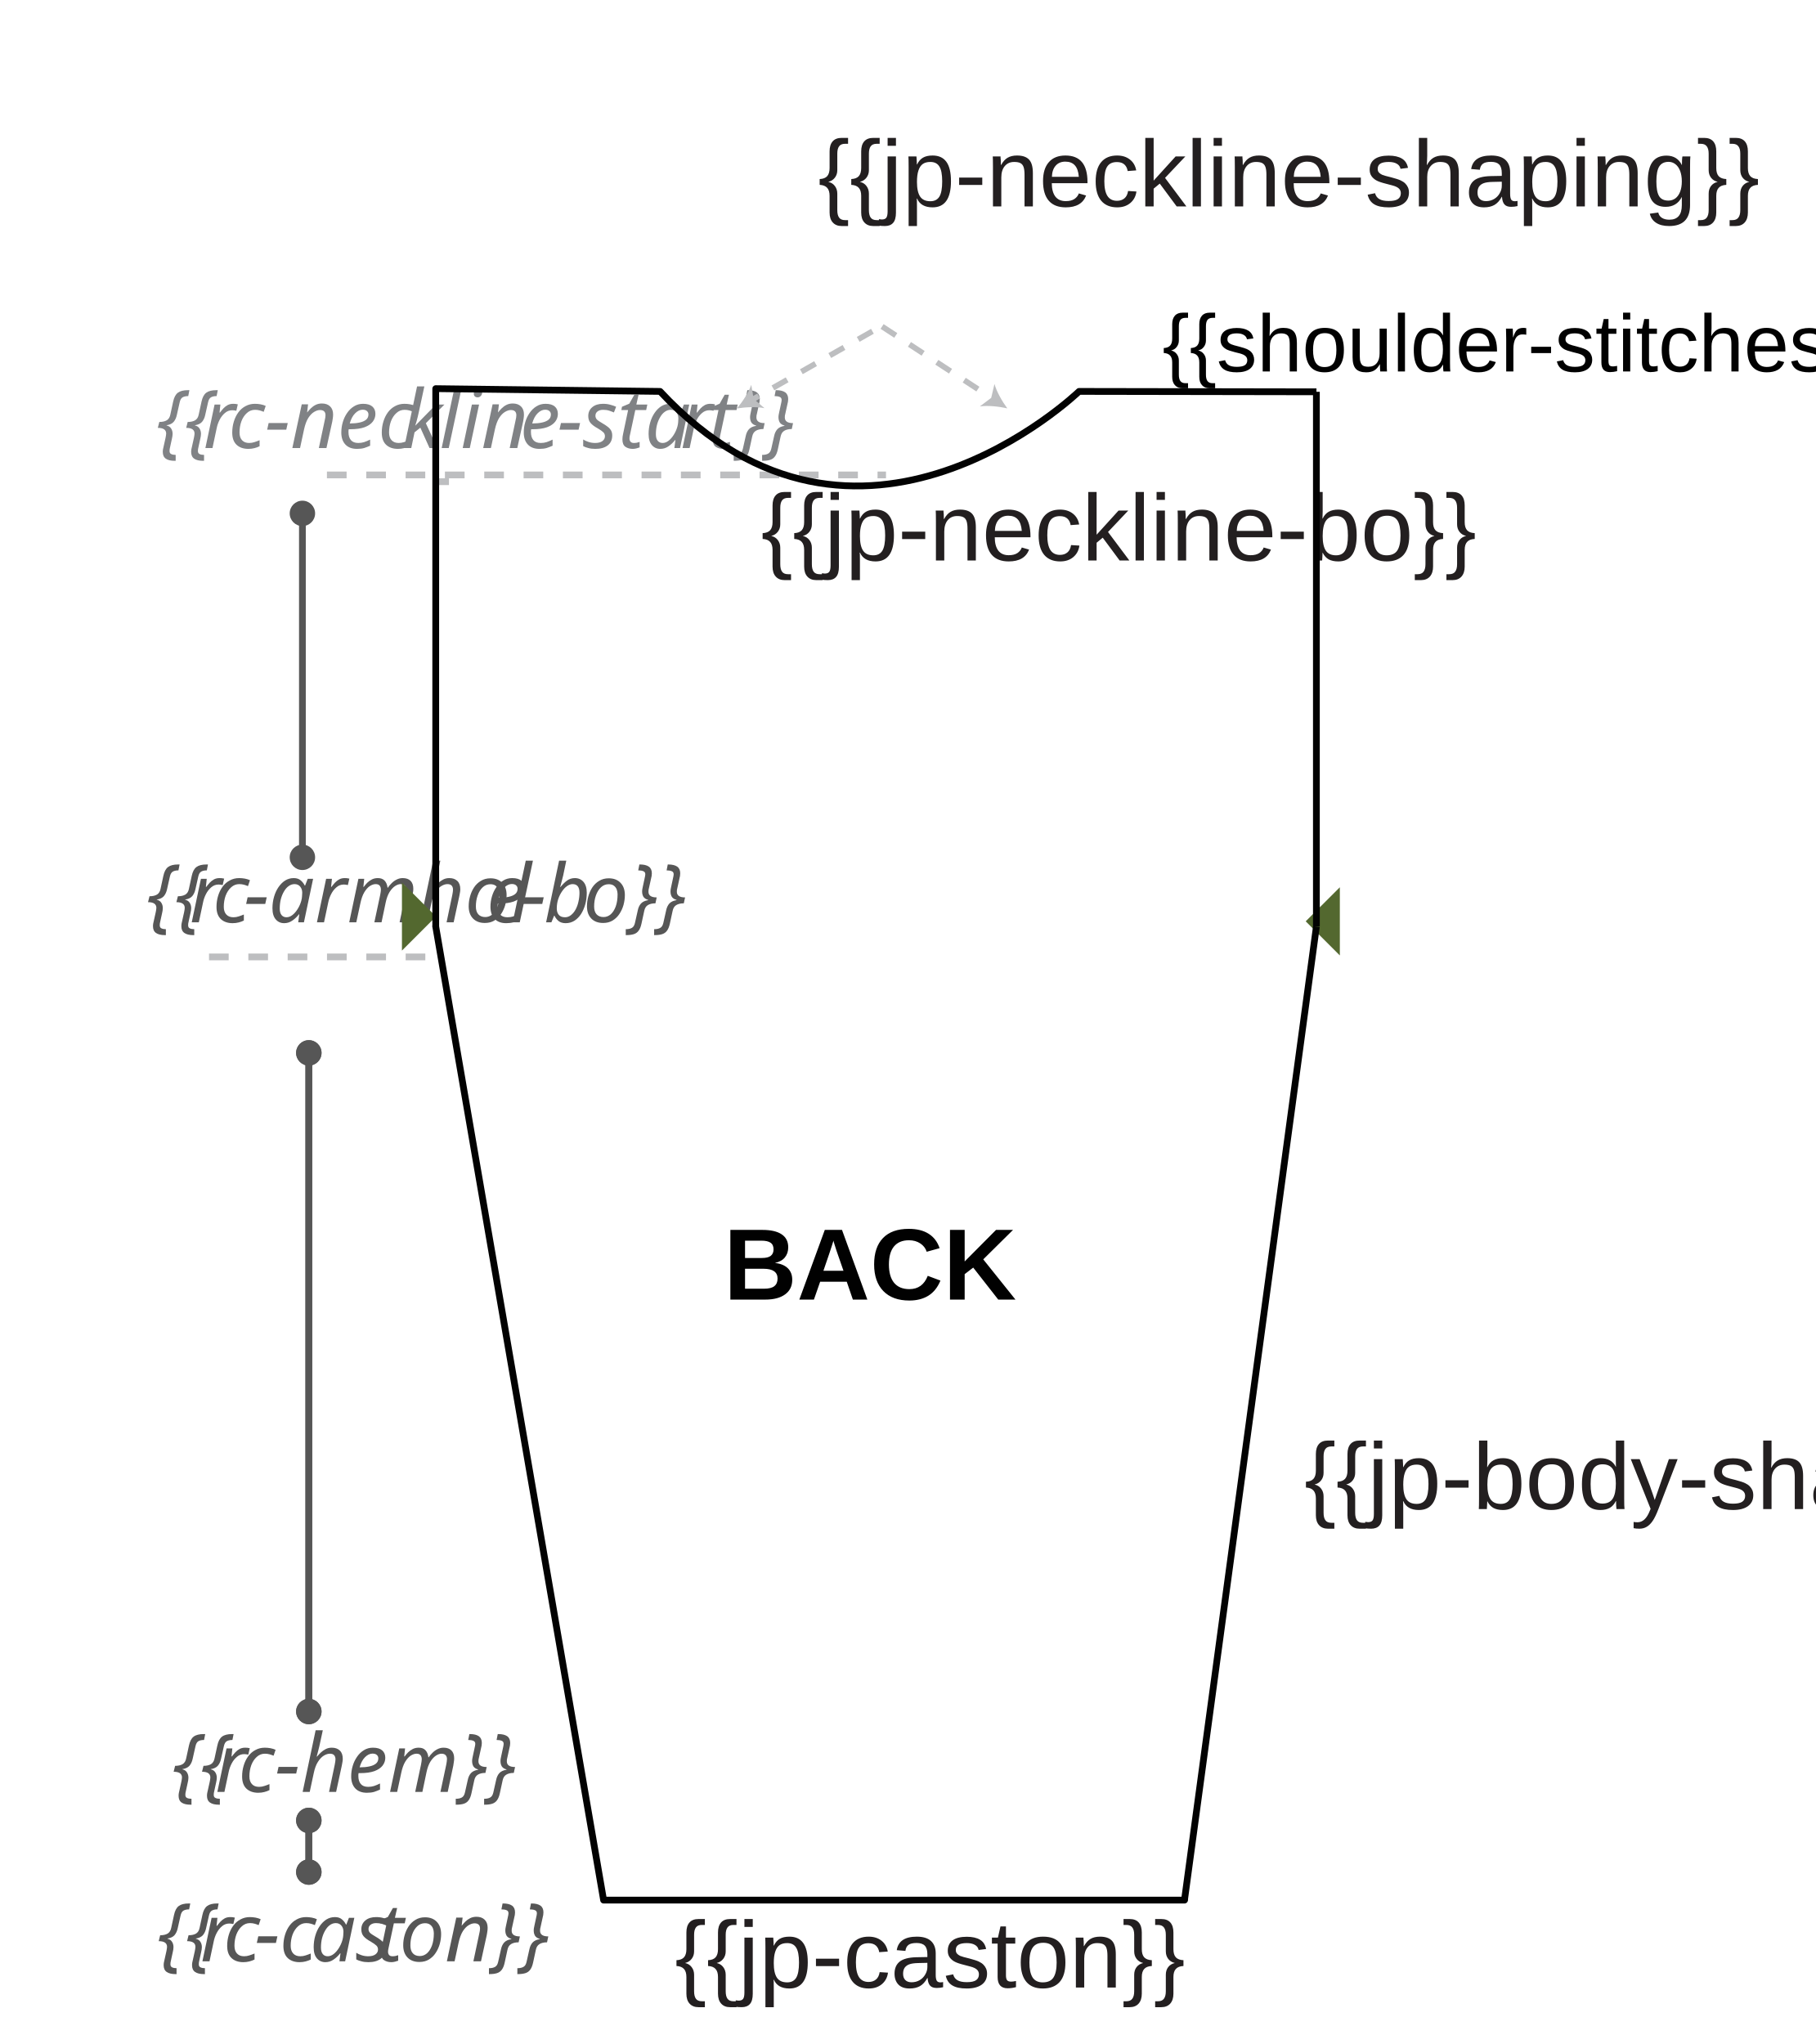
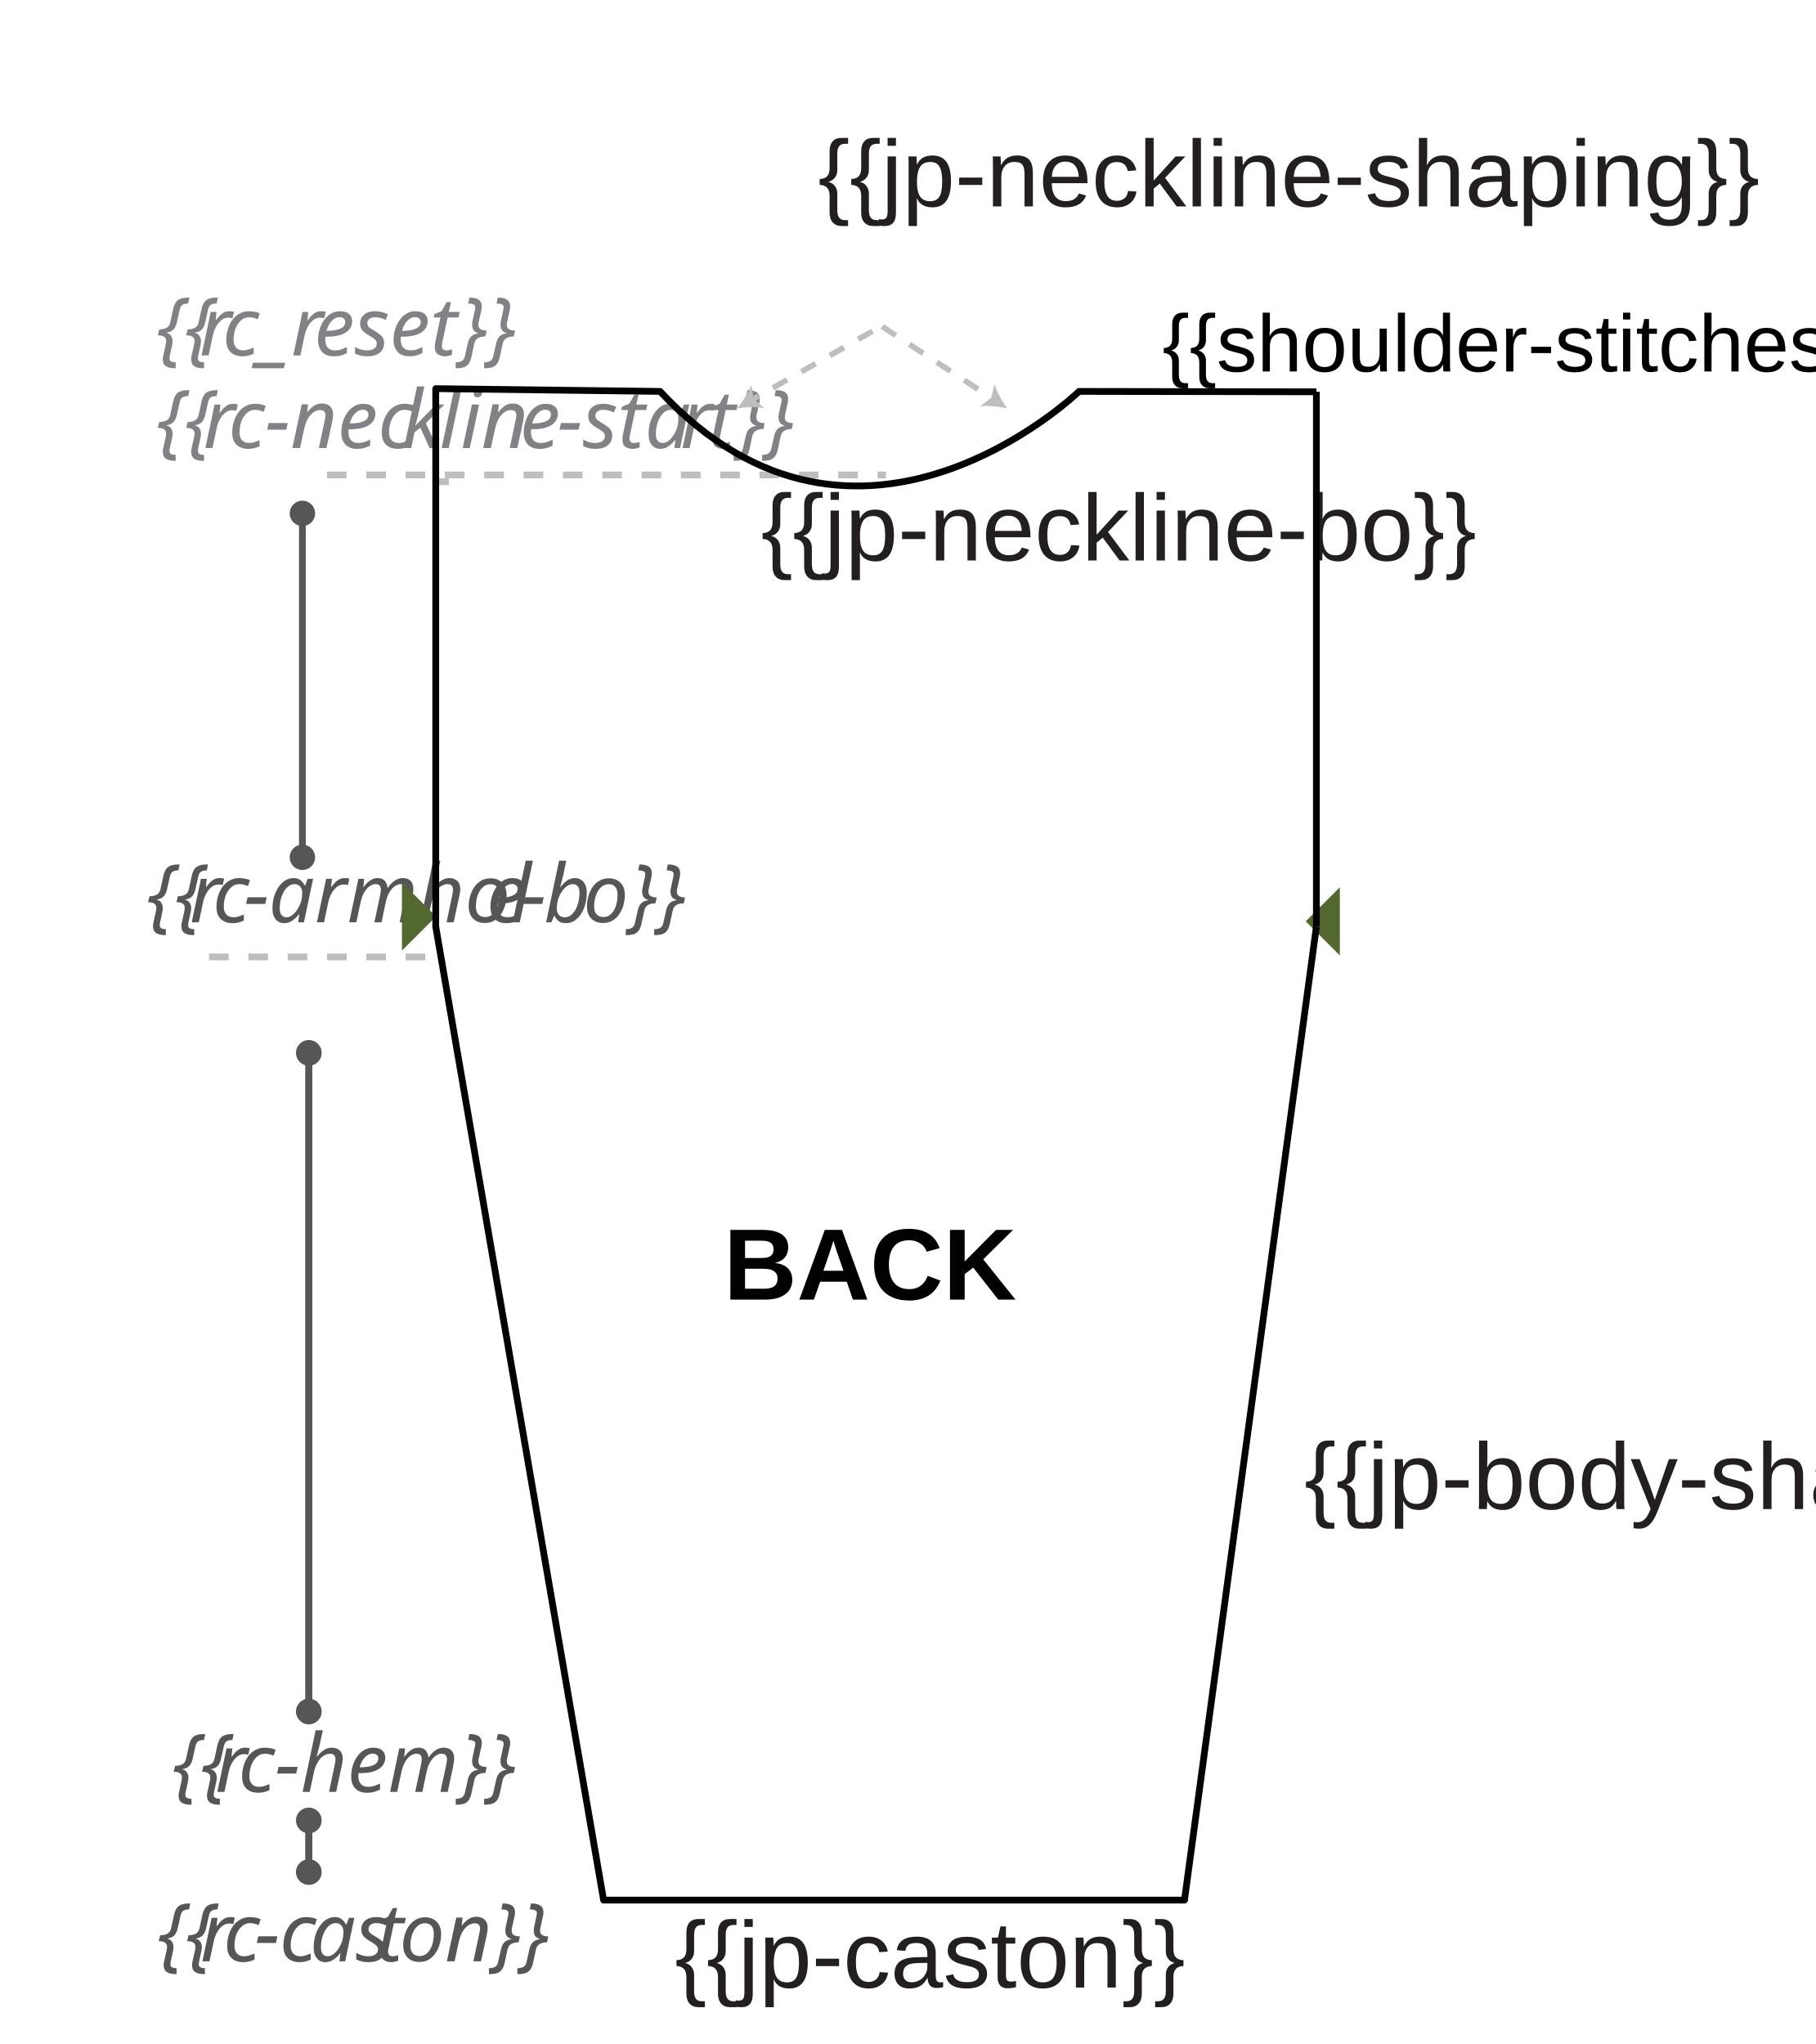
<svg xmlns="http://www.w3.org/2000/svg" width="3.73in" height="4.2in" viewBox="0 0 268.64 302.28">
  <g id="japanee_back">
    <text transform="translate(112.62 82.84)" fill="#231f20" font-family="ArialMT, Arial" font-size="14">
      <tspan x="0" y="0">{{jp-neckline-bo}}</tspan>
    </text>
    <text transform="translate(193.02 223.22)" fill="#231f20" font-family="ArialMT, Arial" font-size="14">
      <tspan x="0" y="0">{{jp-body-shaping}}</tspan>
    </text>
+     <g isolation="isolate">
+       <text transform="translate(23.23 52.5)" fill="#808285" font-family="MyriadPro-It, 'Myriad Pro'" font-size="12" font-style="italic" isolation="isolate">
+         <tspan x="0" y="0">{{</tspan>
+       </text>
+       <text transform="translate(29.48 52.5)" fill="#808285" font-family="MyriadPro-It, 'Myriad Pro'" font-size="12" font-style="italic" isolation="isolate">
+         <tspan x="0" y="0">r</tspan>
+       </text>
+       <text transform="translate(32.91 52.5)" fill="#808285" font-family="MyriadPro-It, 'Myriad Pro'" font-size="12" font-style="italic" isolation="isolate">
+         <tspan x="0" y="0">c_</tspan>
+       </text>
+       <text transform="translate(43.06 52.5)" fill="#808285" font-family="MyriadPro-It, 'Myriad Pro'" font-size="12" font-style="italic" isolation="isolate">
+         <tspan x="0" y="0">r</tspan>
+       </text>
+       <text transform="translate(46.49 52.5)" fill="#808285" font-family="MyriadPro-It, 'Myriad Pro'" font-size="12" font-style="italic" isolation="isolate">
+         <tspan x="0" y="0">eset}}</tspan>
+       </text>
+     </g>
    <text transform="translate(23.23 66.2)" fill="#808285" font-family="MyriadPro-It, 'Myriad Pro'" font-size="12" font-style="italic">
      <tspan x="0" y="0">{{</tspan>
      <tspan x="6.82" y="0" letter-spacing="0em">r</tspan>
      <tspan x="10.56" y="0">c-nec</tspan>
      <tspan x="36.24" y="0" letter-spacing="0em">k</tspan>
      <tspan x="41.8" y="0" letter-spacing="0em">lin</tspan>
      <tspan x="53.7" y="0" letter-spacing="0em">e</tspan>
      <tspan x="59.25" y="0">-sta</tspan>
      <tspan x="77.43" y="0" letter-spacing=".03em">r</tspan>
      <tspan x="81.56" y="0">t}}</tspan>
    </text>
    <text transform="translate(99.87 294.03)" fill="#231f20" font-family="ArialMT, Arial" font-size="14">
      <tspan x="0" y="0">{{jp-caston}}</tspan>
    </text>
    <text transform="translate(121.06 30.44)" fill="#231f20" font-family="ArialMT, Arial" font-size="14">
      <tspan x="0" y="0">{{jp-neckline-shaping}}</tspan>
    </text>
    <g isolation="isolate">
      <text transform="translate(21.78 136.39)" fill="#565656" font-family="MyriadPro-It, 'Myriad Pro'" font-size="12" font-style="italic" isolation="isolate">
        <tspan x="0" y="0">{{</tspan>
      </text>
      <text transform="translate(28.03 136.39)" fill="#565656" font-family="MyriadPro-It, 'Myriad Pro'" font-size="12" font-style="italic" isolation="isolate">
        <tspan x="0" y="0">r</tspan>
      </text>
      <text transform="translate(31.46 136.39)" fill="#565656" font-family="MyriadPro-It, 'Myriad Pro'" font-size="12" font-style="italic" isolation="isolate">
        <tspan x="0" y="0">c</tspan>
      </text>
      <text transform="translate(36.11 136.39)" fill="#565656" font-family="MyriadPro-It, 'Myriad Pro'" font-size="12" font-style="italic" isolation="isolate" letter-spacing=".02em">
        <tspan x="0" y="0">-</tspan>
      </text>
      <text transform="translate(39.74 136.39)" fill="#565656" font-family="MyriadPro-It, 'Myriad Pro'" font-size="12" font-style="italic" isolation="isolate">
        <tspan x="0" y="0">armhol</tspan>
      </text>
      <text transform="translate(72 136.39)" fill="#565656" font-family="MyriadPro-It, 'Myriad Pro'" font-size="12" font-style="italic" isolation="isolate" letter-spacing="0em">
        <tspan x="0" y="0">e</tspan>
      </text>
      <text transform="translate(77.1 136.39)" fill="#565656" font-family="MyriadPro-It, 'Myriad Pro'" font-size="12" font-style="italic" isolation="isolate">
        <tspan x="0" y="0">-</tspan>
      </text>
      <text transform="translate(80.47 136.39)" fill="#565656" font-family="MyriadPro-It, 'Myriad Pro'" font-size="12" font-style="italic" isolation="isolate">
        <tspan x="0" y="0">b</tspan>
      </text>
      <text transform="translate(86.28 136.39)" fill="#565656" font-family="MyriadPro-It, 'Myriad Pro'" font-size="12" font-style="italic" isolation="isolate">
        <tspan x="0" y="0">o}}</tspan>
      </text>
    </g>
    <line x1="64.94" y1="71.18" x2="66.44" y2="71.18" fill="none" stroke="#bdbec0" stroke-miterlimit="10" />
    <line x1="30.93" y1="141.51" x2="64.44" y2="141.51" fill="none" stroke="#bdbec0" stroke-dasharray="2.91 2.91" stroke-miterlimit="10" />
    <line x1="48.38" y1="70.18" x2="131.11" y2="70.18" fill="none" stroke="#bdbec0" stroke-dasharray="2.91 2.91" stroke-miterlimit="10" />
    <line x1="129.1" y1="48.92" x2="111.25" y2="59.08" fill="none" stroke="#bdbec0" stroke-dasharray="2.42 2.42" stroke-miterlimit="10" stroke-width=".83" />
    <path d="M109.06,60.33c.81-.97,1.72-2.34,2.11-3.48l.36,2.08,1.6,1.37c-1.18-.24-2.83-.16-4.07.04Z" fill="#bdbec0" />
    <line x1="130.53" y1="48.21" x2="146.96" y2="58.95" fill="none" stroke="#bdbec0" stroke-dasharray="2.42 2.42" stroke-miterlimit="10" stroke-width=".83" />
    <path d="M149.06,60.33c-1.23-.28-2.87-.46-4.06-.29l1.68-1.27.48-2.05c.33,1.16,1.15,2.59,1.9,3.61Z" fill="#bdbec0" />
    <g isolation="isolate">
      <text transform="translate(23.36 290.15)" fill="#565656" font-family="MyriadPro-It, 'Myriad Pro'" font-size="12" font-style="italic" isolation="isolate">
        <tspan x="0" y="0">{{</tspan>
      </text>
      <text transform="translate(29.61 290.15)" fill="#565656" font-family="MyriadPro-It, 'Myriad Pro'" font-size="12" font-style="italic" isolation="isolate">
        <tspan x="0" y="0">r</tspan>
      </text>
      <text transform="translate(33.04 290.15)" fill="#565656" font-family="MyriadPro-It, 'Myriad Pro'" font-size="12" font-style="italic" isolation="isolate">
        <tspan x="0" y="0">c</tspan>
      </text>
      <text transform="translate(37.69 290.15)" fill="#565656" font-family="MyriadPro-It, 'Myriad Pro'" font-size="12" font-style="italic" isolation="isolate" letter-spacing=".03em">
        <tspan x="0" y="0">-</tspan>
      </text>
      <text transform="translate(41.36 290.15)" fill="#565656" font-family="MyriadPro-It, 'Myriad Pro'" font-size="12" font-style="italic" isolation="isolate" letter-spacing="-.02em">
        <tspan x="0" y="0">c</tspan>
      </text>
      <text transform="translate(45.84 290.15)" fill="#565656" font-family="MyriadPro-It, 'Myriad Pro'" font-size="12" font-style="italic" isolation="isolate">
        <tspan x="0" y="0">as</tspan>
      </text>
      <text transform="translate(55.69 290.15)" fill="#565656" font-family="MyriadPro-It, 'Myriad Pro'" font-size="12" font-style="italic" isolation="isolate">
        <tspan x="0" y="0">t</tspan>
      </text>
      <text transform="translate(59.09 290.15)" fill="#565656" font-family="MyriadPro-It, 'Myriad Pro'" font-size="12" font-style="italic" isolation="isolate">
        <tspan x="0" y="0">on}}</tspan>
      </text>
    </g>
    <line x1="44.75" y1="75.78" x2="44.75" y2="126.86" fill="none" stroke="#565656" />
    <circle cx="44.75" cy="75.87" r="1.88" fill="#565656" />
    <path d="M42.87,126.77c0,1.04.84,1.88,1.88,1.88s1.88-.84,1.88-1.88-.84-1.88-1.88-1.88-1.88.84-1.88,1.88Z" fill="#565656" />
    <line x1="45.7" y1="155.62" x2="45.7" y2="253.27" fill="none" stroke="#565656" />
    <circle cx="45.7" cy="155.71" r="1.88" fill="#565656" />
    <circle cx="45.7" cy="253.18" r="1.88" fill="#565656" />
    <line x1="45.7" y1="155.62" x2="45.7" y2="253.27" fill="none" stroke="#565656" />
    <circle cx="45.7" cy="155.71" r="1.88" fill="#565656" />
    <circle cx="45.7" cy="253.18" r="1.88" fill="#565656" />
    <line x1="45.7" y1="269.2" x2="45.7" y2="277.04" fill="none" stroke="#565656" />
    <path d="M43.82,269.3c0-1.04.84-1.88,1.88-1.88s1.88.84,1.88,1.88-.84,1.88-1.88,1.88-1.88-.84-1.88-1.88Z" fill="#565656" />
    <circle cx="45.7" cy="276.94" r="1.88" fill="#565656" />
    <line x1="45.7" y1="269.2" x2="45.7" y2="277.04" fill="none" stroke="#565656" />
    <path d="M43.82,269.3c0-1.04.84-1.88,1.88-1.88s1.88.84,1.88,1.88-.84,1.88-1.88,1.88-1.88-.84-1.88-1.88Z" fill="#565656" />
    <circle cx="45.7" cy="276.94" r="1.88" fill="#565656" />
    <g isolation="isolate">
      <text transform="translate(25.57 265.08)" fill="#565656" font-family="MyriadPro-It, 'Myriad Pro'" font-size="12" font-style="italic" isolation="isolate">
        <tspan x="0" y="0">{{</tspan>
      </text>
      <text transform="translate(31.82 265.08)" fill="#565656" font-family="MyriadPro-It, 'Myriad Pro'" font-size="12" font-style="italic" isolation="isolate">
        <tspan x="0" y="0">r</tspan>
      </text>
      <text transform="translate(35.25 265.08)" fill="#565656" font-family="MyriadPro-It, 'Myriad Pro'" font-size="12" font-style="italic" isolation="isolate">
        <tspan x="0" y="0">c-hem}}</tspan>
      </text>
    </g>
    <g id="NECK_WIDTH_STS" isolation="isolate">
      <g isolation="isolate">
        <g isolation="isolate">
          <g isolation="isolate">
            <g isolation="isolate">
              <g isolation="isolate">
                <g isolation="isolate">
                  <g isolation="isolate">
                    <text transform="translate(172.01 54.87)" fill="#010101" font-family="ArialMT, Arial" font-size="12" isolation="isolate">
                      <tspan x="0" y="0">{{shoulder-stitches}}sts</tspan>
                    </text>
                  </g>
                </g>
              </g>
            </g>
          </g>
        </g>
      </g>
    </g>
    <g id="targets">
      <circle id="jp-shoulder" cx="200.77" cy="62.62" r="4.28" fill="none" />
      <circle id="jp-cast-on" cx="81.02" cy="293.59" r="4.28" fill="none" />
      <circle id="jp-side-shaping" cx="207.9" cy="214.22" r="4.28" fill="none" />
      <circle id="jp-armhole" cx="210.27" cy="138.18" r="4.28" fill="none" />
      <circle id="jp-armhole-shaping" cx="210.27" cy="113.94" r="4.28" fill="none" />
      <circle id="jp-neckline" cx="89.85" cy="22.82" r="4.28" fill="none" />
      <circle id="jp-neck-center" cx="142.61" cy="78.3" r="4.28" fill="none" />
      <circle id="jp-rows-neckine" cx="51.54" cy="69.74" r="4.28" fill="none" />
      <circle id="jp-rows-reset" cx="51.54" cy="133.9" r="4.28" fill="none" />
      <circle id="jp-rows-armhole-start" cx="51.54" cy="146.73" r="4.28" fill="none" />
      <circle id="jp-rows-hem" cx="51.54" cy="262.69" r="4.28" fill="none" />
      <circle id="jp-rows-cast-on" cx="52.01" cy="282.66" r="4.28" fill="none" />
    </g>
    <g id="underarm_markers">
      <polygon points="59.48 130.49 64.52 135.53 59.48 140.57 59.48 130.49" fill="#53682f" />
      <polygon points="198.27 141.29 193.22 136.24 198.27 131.2 198.27 141.29" fill="#53682f" />
    </g>
  </g>
  <g id="bodies">
    <g id="shaped_back">
      <polyline points="64.48 137.02 89.32 281.09 175.29 281.09" fill="none" stroke="#020202" stroke-linecap="round" stroke-linejoin="round" />
      <path d="M194.8,137.02l-19.52,144.07" fill="none" stroke="#020202" />
      <path d="M64.48,137.02V57.41l33.2.41c29.37,31.49,62,0,62,0l35.13.06" fill="none" stroke="#020202" stroke-linejoin="round" />
      <path d="M194.8,57.88v79.13" fill="none" stroke="#020202" stroke-linejoin="round" />
    </g>
    <g isolation="isolate">
      <g isolation="isolate">
        <g isolation="isolate">
          <g isolation="isolate">
            <g isolation="isolate">
              <g isolation="isolate">
                <g isolation="isolate">
                  <text transform="translate(107.08 192.22)" fill="#010101" font-family="Arial-BoldMT, Arial" font-size="15" font-weight="700" isolation="isolate">
                    <tspan x="0" y="0">BACK</tspan>
                  </text>
                </g>
              </g>
            </g>
          </g>
        </g>
      </g>
    </g>
  </g>
</svg>
